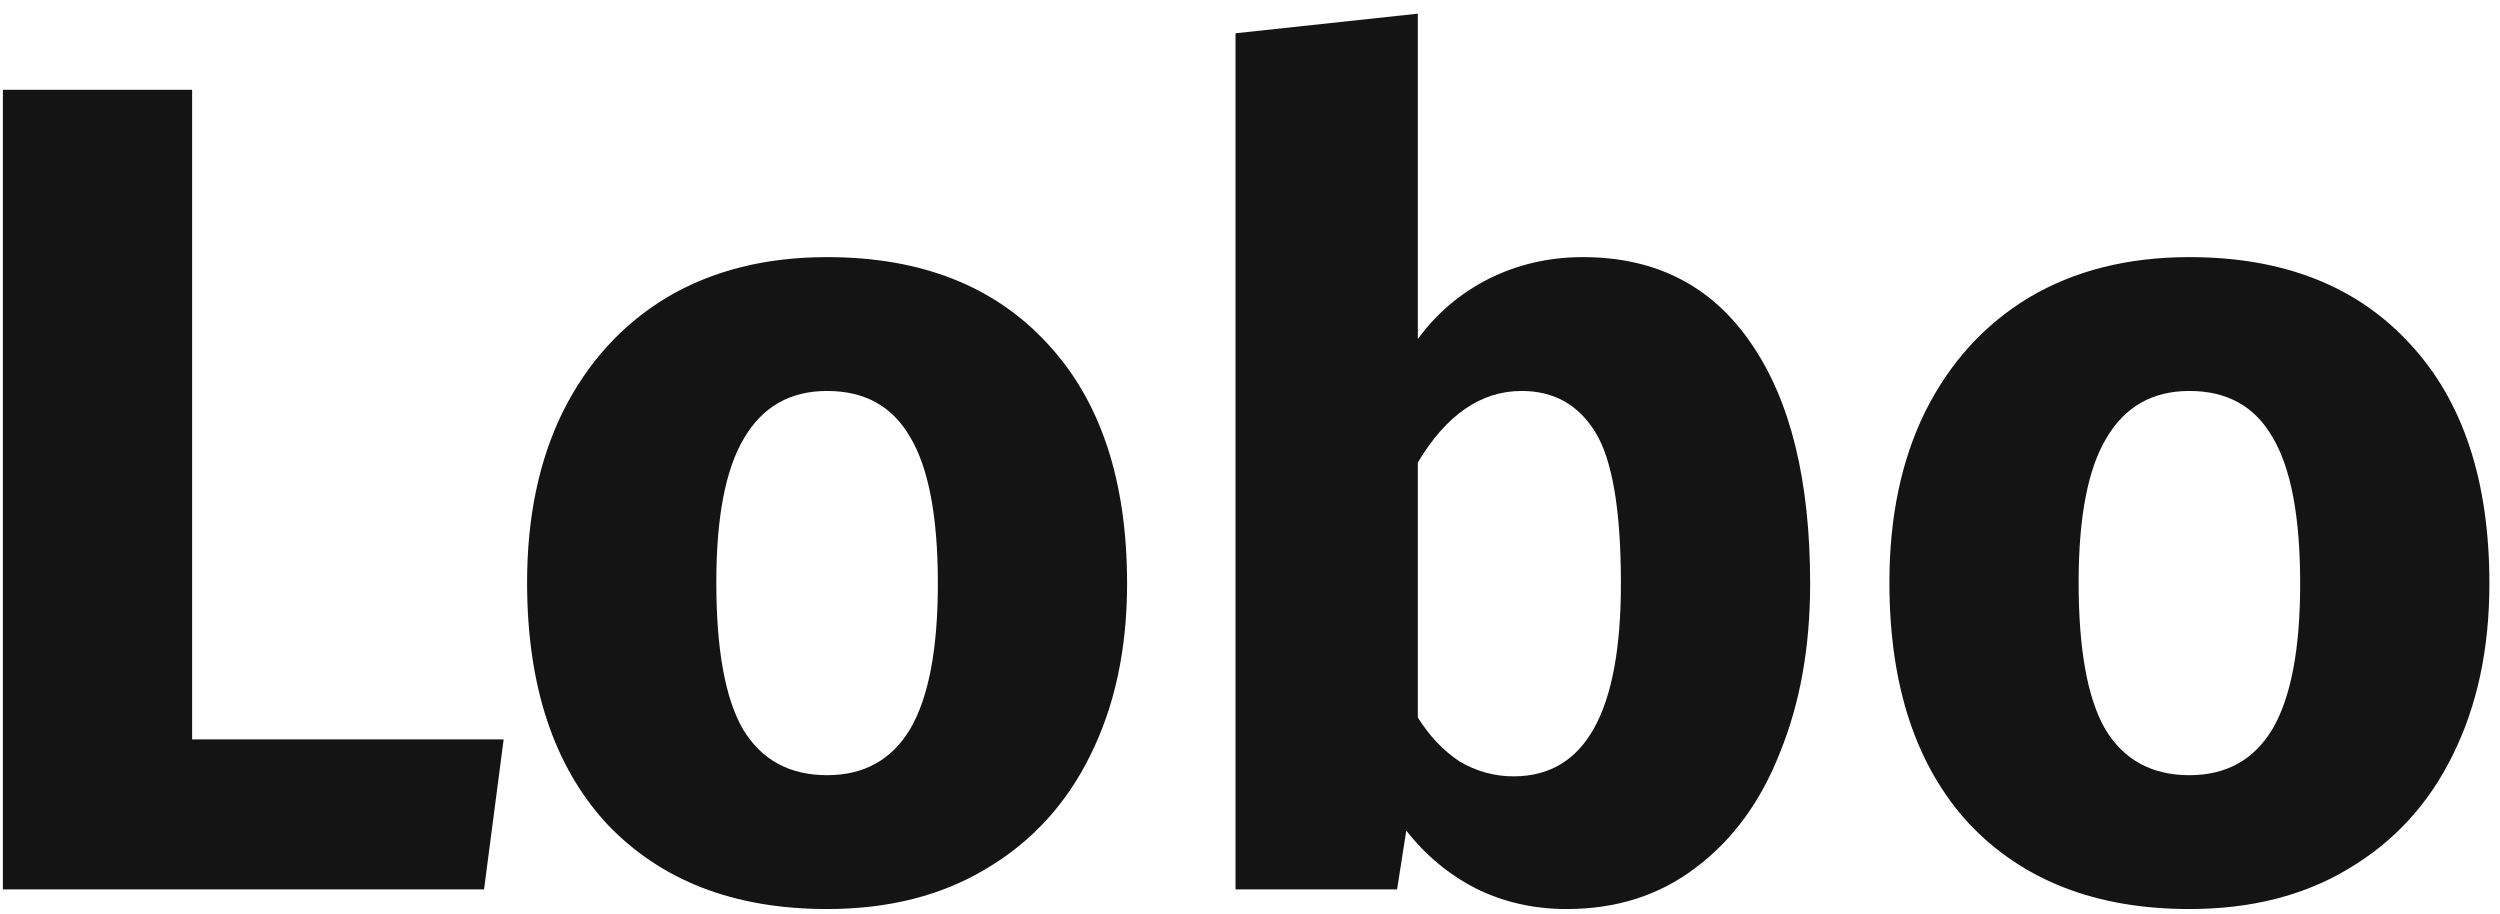
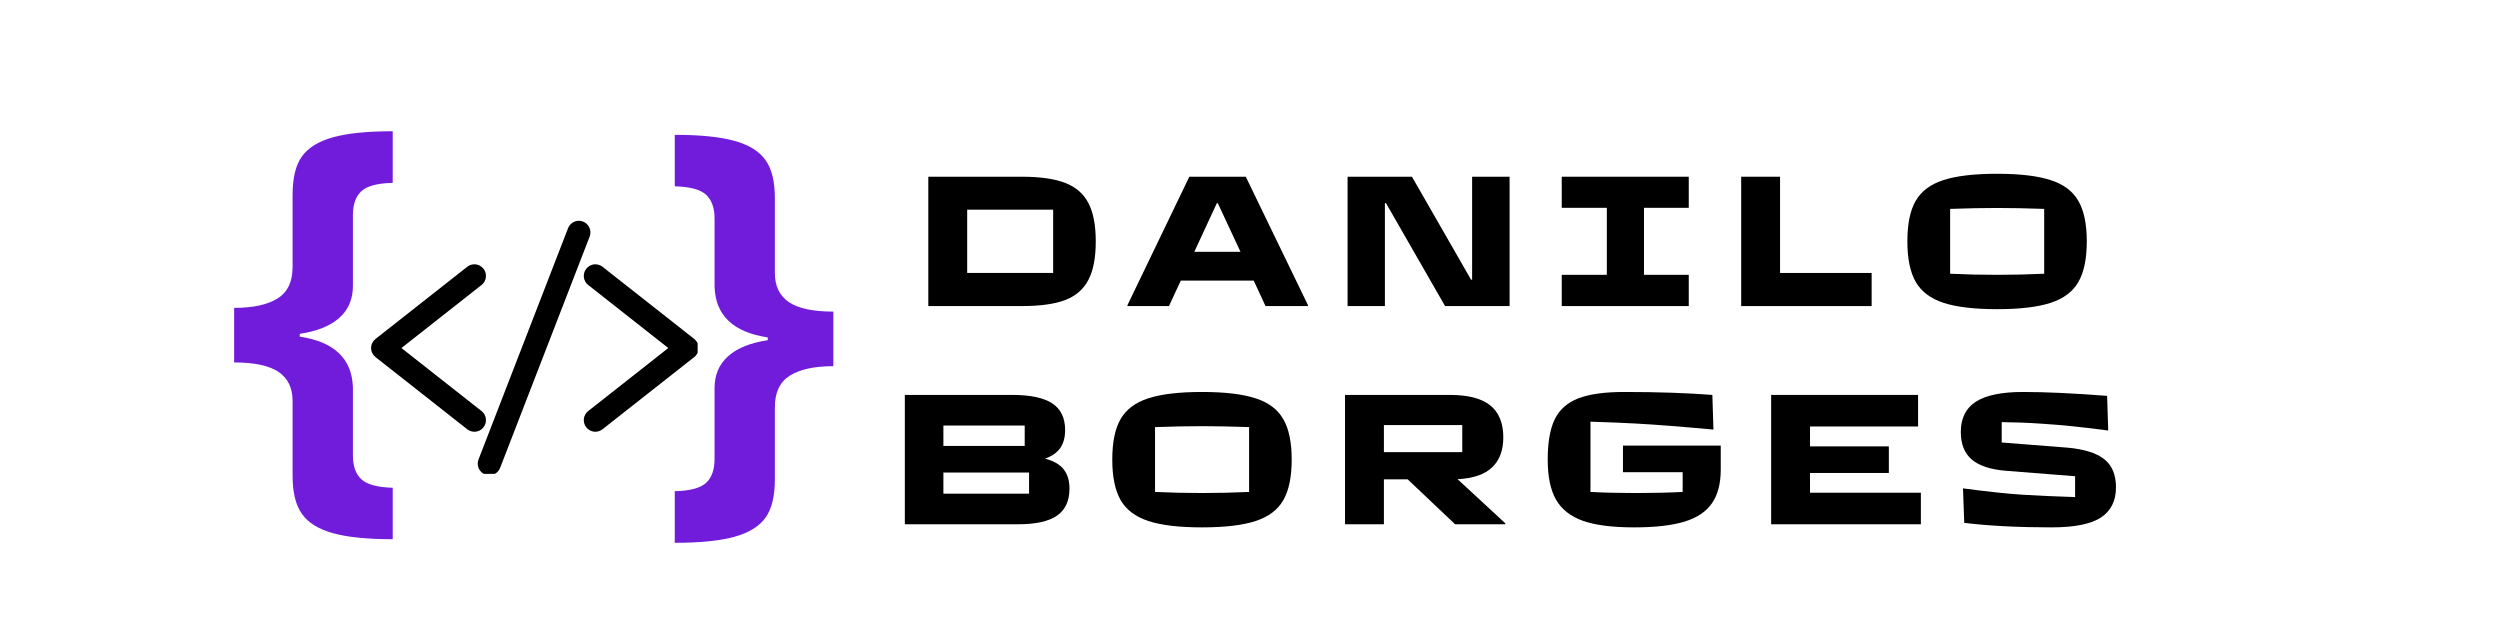
- <svg xmlns="http://www.w3.org/2000/svg" width="104" height="38" viewBox="0 0 104 38" fill="none">
-   <path d="M7.992 3.736V30.76H20.952L20.136 37H0.12V3.736H7.992Z" fill="#141414" />
-   <path d="M34.407 10.696C38.311 10.696 41.367 11.896 43.575 14.296C45.783 16.664 46.887 19.992 46.887 24.28C46.887 27 46.375 29.384 45.351 31.432C44.359 33.448 42.919 35.016 41.031 36.136C39.175 37.256 36.967 37.816 34.407 37.816C30.535 37.816 27.479 36.632 25.239 34.264C23.031 31.864 21.927 28.52 21.927 24.232C21.927 21.512 22.423 19.144 23.415 17.128C24.439 15.08 25.879 13.496 27.735 12.376C29.623 11.256 31.847 10.696 34.407 10.696ZM34.407 16.264C32.871 16.264 31.719 16.92 30.951 18.232C30.183 19.512 29.799 21.512 29.799 24.232C29.799 27.016 30.167 29.048 30.903 30.328C31.671 31.608 32.839 32.248 34.407 32.248C35.943 32.248 37.095 31.608 37.863 30.328C38.631 29.016 39.015 27 39.015 24.28C39.015 21.496 38.631 19.464 37.863 18.184C37.127 16.904 35.975 16.264 34.407 16.264Z" fill="#141414" />
-   <path d="M65.846 10.696C68.886 10.696 71.222 11.896 72.854 14.296C74.486 16.664 75.302 19.992 75.302 24.28C75.302 26.904 74.886 29.24 74.054 31.288C73.254 33.336 72.086 34.936 70.55 36.088C69.046 37.24 67.254 37.816 65.174 37.816C63.798 37.816 62.534 37.528 61.382 36.952C60.262 36.376 59.302 35.576 58.502 34.552L58.118 37H51.398V1.384L58.982 0.568V14.104C59.75 13.048 60.726 12.216 61.91 11.608C63.126 11 64.438 10.696 65.846 10.696ZM62.966 32.296C65.942 32.296 67.43 29.624 67.43 24.28C67.43 21.24 67.078 19.144 66.374 17.992C65.67 16.84 64.646 16.264 63.302 16.264C61.606 16.264 60.166 17.256 58.982 19.24V29.848C59.462 30.616 60.038 31.224 60.71 31.672C61.414 32.088 62.166 32.296 62.966 32.296Z" fill="#141414" />
-   <path d="M91.079 10.696C94.983 10.696 98.039 11.896 100.247 14.296C102.455 16.664 103.559 19.992 103.559 24.28C103.559 27 103.047 29.384 102.023 31.432C101.031 33.448 99.591 35.016 97.703 36.136C95.847 37.256 93.639 37.816 91.079 37.816C87.207 37.816 84.151 36.632 81.911 34.264C79.703 31.864 78.599 28.52 78.599 24.232C78.599 21.512 79.095 19.144 80.087 17.128C81.111 15.08 82.551 13.496 84.407 12.376C86.295 11.256 88.519 10.696 91.079 10.696ZM91.079 16.264C89.543 16.264 88.391 16.92 87.623 18.232C86.855 19.512 86.471 21.512 86.471 24.232C86.471 27.016 86.839 29.048 87.575 30.328C88.343 31.608 89.511 32.248 91.079 32.248C92.615 32.248 93.767 31.608 94.535 30.328C95.303 29.016 95.687 27 95.687 24.28C95.687 21.496 95.303 19.464 94.535 18.184C93.799 16.904 92.647 16.264 91.079 16.264Z" fill="#141414" />
+ <svg xmlns="http://www.w3.org/2000/svg" width="335" zoomAndPan="magnify" viewBox="0 0 251.25 63.75" height="85" preserveAspectRatio="xMidYMid meet" version="1.0">
+   <defs>
+     <g />
+     <clipPath id="02bf6d751a">
+       <path d="M 37.281 26 L 49 26 L 49 44 L 37.281 44 Z M 37.281 26 " clip-rule="nonzero" />
+     </clipPath>
+     <clipPath id="59e6ea01a3">
+       <path d="M 58 26 L 70.113 26 L 70.113 44 L 58 44 Z M 58 26 " clip-rule="nonzero" />
+     </clipPath>
+     <clipPath id="23dbe9cd13">
+       <path d="M 48 22.188 L 59 22.188 L 59 47.621 L 48 47.621 Z M 48 22.188 " clip-rule="nonzero" />
+     </clipPath>
+     <clipPath id="a347577258">
+       <path d="M 48 22.188 L 60 22.188 L 60 47.621 L 48 47.621 Z M 48 22.188 " clip-rule="nonzero" />
+     </clipPath>
+   </defs>
+   <g fill="#000000" fill-opacity="1">
+     <g transform="translate(91.18605, 30.76032)">
+       <g>
+         <path d="M 2.109 0 L 2.109 -13 L 11.5 -13 C 13.352 -13 14.812 -12.789 15.875 -12.375 C 16.945 -11.957 17.723 -11.281 18.203 -10.344 C 18.691 -9.406 18.938 -8.125 18.938 -6.5 C 18.938 -4.863 18.691 -3.578 18.203 -2.641 C 17.723 -1.703 16.945 -1.023 15.875 -0.609 C 14.812 -0.203 13.352 0 11.5 0 Z M 6.016 -9.688 L 6.016 -3.328 L 14.656 -3.328 L 14.656 -9.688 Z M 6.016 -9.688 " />
+       </g>
+     </g>
+   </g>
+   <g fill="#000000" fill-opacity="1">
+     <g transform="translate(113.3724, 30.76032)">
+       <g>
+         <path d="M 6.156 -13 L 11.828 -13 L 18.078 -0.094 L 18.078 0 L 13.812 0 L 12.625 -2.562 L 5.297 -2.562 L 4.109 0 L -0.062 0 L -0.062 -0.094 Z M 8.922 -10.344 L 6.656 -5.453 L 11.297 -5.453 L 9.016 -10.344 Z M 8.922 -10.344 " />
+       </g>
+     </g>
+   </g>
+   <g fill="#000000" fill-opacity="1">
+     <g transform="translate(133.3231, 30.76032)">
+       <g>
+         <path d="M 5.859 0 L 2.109 0 L 2.109 -13 L 8.578 -13 L 14.516 -2.656 L 14.625 -2.656 L 14.625 -13 L 18.391 -13 L 18.391 0 L 11.906 0 L 5.969 -10.344 L 5.859 -10.344 Z M 5.859 0 " />
+       </g>
+     </g>
+   </g>
+   <g fill="#000000" fill-opacity="1">
+     <g transform="translate(155.7197, 30.76032)">
+       <g>
+         <path d="M 14 0 L 1.234 0 L 1.234 -3.141 L 5.766 -3.141 L 5.766 -9.875 L 1.234 -9.875 L 1.234 -13 L 14 -13 L 14 -9.875 L 9.5 -9.875 L 9.5 -3.141 L 14 -3.141 Z M 14 0 " />
+       </g>
+     </g>
+   </g>
+   <g fill="#000000" fill-opacity="1">
+     <g transform="translate(172.8804, 30.76032)">
+       <g>
+         <path d="M 15.219 0 L 2.109 0 L 2.109 -13 L 6.016 -13 L 6.016 -3.328 L 15.219 -3.328 Z M 15.219 0 " />
+       </g>
+     </g>
+   </g>
+   <g fill="#000000" fill-opacity="1">
+     <g transform="translate(190.3469, 30.76032)">
+       <g>
+         <path d="M 10.359 0.312 C 8.066 0.312 6.27 0.098 4.969 -0.328 C 3.676 -0.754 2.75 -1.453 2.188 -2.422 C 1.625 -3.398 1.344 -4.758 1.344 -6.5 C 1.344 -8.238 1.617 -9.594 2.172 -10.562 C 2.734 -11.539 3.66 -12.238 4.953 -12.656 C 6.254 -13.082 8.055 -13.297 10.359 -13.297 C 12.66 -13.297 14.457 -13.082 15.75 -12.656 C 17.051 -12.238 17.977 -11.539 18.531 -10.562 C 19.094 -9.594 19.375 -8.238 19.375 -6.5 C 19.375 -4.758 19.094 -3.398 18.531 -2.422 C 17.977 -1.453 17.051 -0.754 15.75 -0.328 C 14.457 0.098 12.66 0.312 10.359 0.312 Z M 10.359 -3.141 C 11.941 -3.141 13.52 -3.176 15.094 -3.25 L 15.094 -9.766 C 13.332 -9.828 11.754 -9.859 10.359 -9.859 C 8.953 -9.859 7.379 -9.828 5.641 -9.766 L 5.641 -3.25 C 7.203 -3.176 8.773 -3.141 10.359 -3.141 Z M 10.359 -3.141 " />
+       </g>
+     </g>
+   </g>
+   <g fill="#000000" fill-opacity="1">
+     <g transform="translate(88.82707, 52.68955)">
+       <g>
+         <path d="M 16.203 -6.594 C 17.055 -6.375 17.676 -6.02 18.062 -5.531 C 18.457 -5.039 18.656 -4.395 18.656 -3.594 C 18.656 -2.352 18.234 -1.441 17.391 -0.859 C 16.555 -0.285 15.254 0 13.484 0 L 2.109 0 L 2.109 -13 L 12.922 -13 C 14.742 -13 16.082 -12.711 16.938 -12.141 C 17.789 -11.578 18.219 -10.68 18.219 -9.453 C 18.219 -8.742 18.055 -8.148 17.734 -7.672 C 17.41 -7.203 16.898 -6.844 16.203 -6.594 Z M 14.156 -7.875 L 14.156 -9.922 L 5.984 -9.922 L 5.984 -7.875 Z M 5.984 -3.078 L 14.594 -3.078 L 14.594 -5.203 L 5.984 -5.203 Z M 5.984 -3.078 " />
+       </g>
+     </g>
+   </g>
+   <g fill="#000000" fill-opacity="1">
+     <g transform="translate(110.4402, 52.68955)">
+       <g>
+         <path d="M 10.359 0.312 C 8.066 0.312 6.27 0.098 4.969 -0.328 C 3.676 -0.754 2.75 -1.453 2.188 -2.422 C 1.625 -3.398 1.344 -4.758 1.344 -6.5 C 1.344 -8.238 1.617 -9.594 2.172 -10.562 C 2.734 -11.539 3.66 -12.238 4.953 -12.656 C 6.254 -13.082 8.055 -13.297 10.359 -13.297 C 12.66 -13.297 14.457 -13.082 15.75 -12.656 C 17.051 -12.238 17.977 -11.539 18.531 -10.562 C 19.094 -9.594 19.375 -8.238 19.375 -6.5 C 19.375 -4.758 19.094 -3.398 18.531 -2.422 C 17.977 -1.453 17.051 -0.754 15.75 -0.328 C 14.457 0.098 12.66 0.312 10.359 0.312 Z M 10.359 -3.141 C 11.941 -3.141 13.52 -3.176 15.094 -3.25 L 15.094 -9.766 C 13.332 -9.828 11.754 -9.859 10.359 -9.859 C 8.953 -9.859 7.379 -9.828 5.641 -9.766 L 5.641 -3.25 C 7.203 -3.176 8.773 -3.141 10.359 -3.141 Z M 10.359 -3.141 " />
+       </g>
+     </g>
+   </g>
+   <g fill="#000000" fill-opacity="1">
+     <g transform="translate(133.0661, 52.68955)">
+       <g>
+         <path d="M 18.219 -0.094 L 18.219 0 L 13.172 0 L 8.406 -4.516 L 6.016 -4.516 L 6.016 0 L 2.109 0 L 2.109 -13 L 12.656 -13 C 14.5 -13 15.852 -12.645 16.719 -11.938 C 17.582 -11.227 18.016 -10.164 18.016 -8.75 C 18.016 -7.438 17.641 -6.426 16.891 -5.719 C 16.148 -5.008 14.992 -4.613 13.422 -4.531 Z M 13.891 -9.969 L 6.016 -9.969 L 6.016 -7.25 L 13.891 -7.25 Z M 13.891 -9.969 " />
+       </g>
+     </g>
+   </g>
+   <g fill="#000000" fill-opacity="1">
+     <g transform="translate(154.2015, 52.68955)">
+       <g>
+         <path d="M 8.906 -7.906 L 18.734 -7.906 L 18.734 -5.484 C 18.734 -4.098 18.441 -2.977 17.859 -2.125 C 17.285 -1.281 16.363 -0.66 15.094 -0.266 C 13.832 0.117 12.145 0.312 10.031 0.312 C 7.852 0.312 6.141 0.094 4.891 -0.344 C 3.641 -0.789 2.734 -1.504 2.172 -2.484 C 1.617 -3.461 1.344 -4.801 1.344 -6.5 C 1.344 -8.227 1.578 -9.578 2.047 -10.547 C 2.523 -11.523 3.316 -12.227 4.422 -12.656 C 5.523 -13.082 7.062 -13.297 9.031 -13.297 C 12.438 -13.297 15.391 -13.195 17.891 -13 L 18 -9.516 C 14.75 -9.816 12.141 -10.02 10.172 -10.125 C 9.055 -10.188 7.547 -10.25 5.641 -10.312 L 5.641 -3.25 C 7.016 -3.176 8.535 -3.141 10.203 -3.141 C 11.922 -3.141 13.488 -3.176 14.906 -3.25 L 14.906 -5.234 L 8.906 -5.234 Z M 8.906 -7.906 " />
+       </g>
+     </g>
+   </g>
+   <g fill="#000000" fill-opacity="1">
+     <g transform="translate(175.8911, 52.68955)">
+       <g>
+         <path d="M 17.156 0 L 2.109 0 L 2.109 -13 L 16.875 -13 L 16.875 -9.828 L 6.016 -9.828 L 6.016 -7.828 L 13.938 -7.828 L 13.938 -5.156 L 6.016 -5.156 L 6.016 -3.172 L 17.156 -3.172 Z M 17.156 0 " />
+       </g>
+     </g>
+   </g>
+   <g fill="#000000" fill-opacity="1">
+     <g transform="translate(196.1092, 52.68955)">
+       <g>
+         <path d="M 10.047 0.312 C 6.711 0.312 3.797 0.16 1.297 -0.141 L 1.172 -3.609 C 3.68 -3.273 5.68 -3.062 7.172 -2.969 C 8.66 -2.875 10.414 -2.797 12.438 -2.734 L 12.438 -4.828 L 5.5 -5.375 C 3.945 -5.5 2.801 -5.875 2.062 -6.5 C 1.32 -7.133 0.953 -8.055 0.953 -9.266 C 0.953 -10.648 1.453 -11.664 2.453 -12.312 C 3.461 -12.969 5.051 -13.297 7.219 -13.297 C 9.488 -13.297 12.301 -13.164 15.656 -12.906 L 15.766 -9.422 C 13.305 -9.754 11.07 -9.984 9.062 -10.109 C 7.707 -10.203 6.375 -10.254 5.062 -10.266 L 5.062 -8.219 L 11.641 -7.703 C 13.328 -7.555 14.566 -7.172 15.359 -6.547 C 16.148 -5.93 16.547 -4.988 16.547 -3.719 C 16.547 -2.363 16.047 -1.352 15.047 -0.688 C 14.047 -0.02 12.379 0.312 10.047 0.312 Z M 10.047 0.312 " />
+       </g>
+     </g>
+   </g>
+   <g fill="#701cda" fill-opacity="1">
+     <g transform="translate(41.3426, 20.62869)">
+       <g>
+         <path d="M -11.938 -1.031 C -11.938 -2.75 -11.625 -4.039 -11 -4.906 C -10.375 -5.781 -9.336 -6.422 -7.891 -6.828 C -6.441 -7.234 -4.438 -7.438 -1.875 -7.438 L -1.875 -2.25 C -3.395 -2.219 -4.441 -1.941 -5.016 -1.422 C -5.586 -0.898 -5.875 -0.098 -5.875 0.984 L -5.875 8.109 C -5.875 9.422 -6.32 10.484 -7.219 11.297 C -8.125 12.117 -9.457 12.66 -11.219 12.922 L -11.219 13.203 C -7.75 13.723 -5.969 15.422 -5.875 18.297 L -5.875 25.156 C -5.875 26.227 -5.586 27.023 -5.016 27.547 C -4.453 28.066 -3.406 28.348 -1.875 28.391 L -1.875 33.562 C -4.438 33.562 -6.441 33.359 -7.891 32.953 C -9.348 32.547 -10.383 31.898 -11 31.016 C -11.625 30.141 -11.938 28.863 -11.938 27.188 L -11.938 19.656 C -11.938 18.363 -12.406 17.395 -13.344 16.75 C -14.289 16.113 -15.781 15.797 -17.812 15.797 L -17.812 10.312 C -15.895 10.312 -14.438 9.992 -13.438 9.359 C -12.438 8.734 -11.938 7.68 -11.938 6.203 Z M -11.938 -1.031 " />
+       </g>
+     </g>
+   </g>
+   <g fill="#701cda" fill-opacity="1">
+     <g transform="translate(65.93781, 47.11373)">
+       <g>
+         <path d="M 11.938 1.031 C 11.938 2.75 11.625 4.039 11 4.906 C 10.375 5.781 9.336 6.422 7.891 6.828 C 6.441 7.234 4.438 7.438 1.875 7.438 L 1.875 2.25 C 3.395 2.219 4.441 1.941 5.016 1.422 C 5.586 0.898 5.875 0.098 5.875 -0.984 L 5.875 -8.109 C 5.875 -9.422 6.32 -10.484 7.219 -11.297 C 8.125 -12.117 9.457 -12.66 11.219 -12.922 L 11.219 -13.203 C 7.75 -13.723 5.969 -15.422 5.875 -18.297 L 5.875 -25.156 C 5.875 -26.227 5.586 -27.023 5.016 -27.547 C 4.453 -28.066 3.406 -28.348 1.875 -28.391 L 1.875 -33.562 C 4.438 -33.562 6.441 -33.359 7.891 -32.953 C 9.348 -32.547 10.383 -31.898 11 -31.016 C 11.625 -30.141 11.938 -28.863 11.938 -27.188 L 11.938 -19.656 C 11.938 -18.363 12.406 -17.395 13.344 -16.75 C 14.289 -16.113 15.781 -15.797 17.812 -15.797 L 17.812 -10.312 C 15.895 -10.312 14.438 -9.992 13.438 -9.359 C 12.438 -8.734 11.938 -7.68 11.938 -6.203 Z M 11.938 1.031 " />
+       </g>
+     </g>
+   </g>
+   <g clip-path="url(#02bf6d751a)">
+     <path fill="#000000" d="M 47.676 43.043 C 47.496 43.043 47.316 42.98 47.172 42.867 L 37.957 35.617 C 37.758 35.461 37.645 35.227 37.645 34.977 C 37.645 34.727 37.758 34.492 37.957 34.336 L 47.172 27.086 C 47.316 26.973 47.496 26.91 47.676 26.91 C 47.93 26.91 48.164 27.023 48.316 27.223 C 48.453 27.395 48.512 27.609 48.488 27.824 C 48.461 28.039 48.352 28.234 48.18 28.367 L 39.785 34.977 L 48.18 41.582 C 48.352 41.719 48.461 41.914 48.488 42.129 C 48.512 42.344 48.453 42.559 48.316 42.73 C 48.164 42.93 47.93 43.043 47.676 43.043 " fill-opacity="1" fill-rule="nonzero" />
+     <path fill="#000000" d="M 47.676 26.562 C 47.418 26.562 47.16 26.652 46.957 26.812 L 37.742 34.062 C 37.461 34.285 37.297 34.617 37.297 34.977 C 37.297 35.336 37.461 35.668 37.742 35.891 L 46.957 43.141 C 47.16 43.301 47.418 43.391 47.676 43.391 C 48.035 43.391 48.371 43.227 48.59 42.945 C 48.785 42.703 48.867 42.398 48.832 42.09 C 48.797 41.781 48.641 41.504 48.395 41.312 L 40.344 34.977 L 48.395 28.641 C 48.641 28.449 48.797 28.172 48.832 27.863 C 48.867 27.555 48.785 27.254 48.59 27.008 C 48.371 26.727 48.035 26.562 47.676 26.562 Z M 47.676 27.258 C 47.816 27.258 47.953 27.32 48.043 27.438 C 48.207 27.641 48.168 27.938 47.969 28.098 L 39.219 34.977 L 47.969 41.859 C 48.168 42.016 48.207 42.312 48.043 42.516 C 47.953 42.633 47.816 42.695 47.676 42.695 C 47.574 42.695 47.473 42.664 47.387 42.594 L 38.172 35.344 C 38.059 35.258 37.992 35.121 37.992 34.977 C 37.992 34.832 38.059 34.695 38.172 34.609 L 47.387 27.359 C 47.473 27.289 47.574 27.258 47.676 27.258 " fill-opacity="1" fill-rule="nonzero" />
+   </g>
+   <path fill="#000000" d="M 59.832 43.043 C 59.582 43.043 59.348 42.93 59.191 42.73 C 58.914 42.379 58.977 41.863 59.328 41.582 L 67.727 34.977 L 59.328 28.367 C 58.977 28.09 58.914 27.574 59.191 27.223 C 59.348 27.023 59.582 26.91 59.832 26.91 C 60.016 26.91 60.195 26.973 60.34 27.086 L 69.555 34.336 C 69.75 34.492 69.863 34.727 69.863 34.977 C 69.863 35.227 69.75 35.461 69.551 35.617 L 60.34 42.867 C 60.195 42.98 60.016 43.043 59.832 43.043 " fill-opacity="1" fill-rule="nonzero" />
+   <g clip-path="url(#59e6ea01a3)">
+     <path fill="#000000" d="M 59.832 26.562 C 59.477 26.562 59.141 26.727 58.918 27.008 C 58.523 27.512 58.609 28.246 59.113 28.641 L 67.164 34.977 L 59.113 41.312 C 58.609 41.707 58.523 42.441 58.918 42.945 C 59.141 43.227 59.477 43.391 59.832 43.391 C 60.094 43.391 60.348 43.301 60.551 43.141 L 69.766 35.891 C 70.051 35.668 70.211 35.336 70.211 34.977 C 70.211 34.617 70.051 34.285 69.77 34.062 L 60.555 26.812 C 60.348 26.652 60.094 26.562 59.832 26.562 Z M 59.832 27.258 C 59.934 27.258 60.039 27.289 60.121 27.359 L 69.336 34.609 C 69.449 34.695 69.516 34.832 69.516 34.977 C 69.516 35.121 69.449 35.258 69.336 35.344 L 60.121 42.594 C 60.039 42.664 59.934 42.695 59.832 42.695 C 59.695 42.695 59.559 42.633 59.465 42.516 C 59.305 42.312 59.34 42.016 59.543 41.859 L 68.289 34.977 L 59.543 28.098 C 59.34 27.938 59.305 27.641 59.465 27.438 C 59.559 27.32 59.695 27.258 59.832 27.258 " fill-opacity="1" fill-rule="nonzero" />
+   </g>
+   <g clip-path="url(#23dbe9cd13)">
+     <path fill="#000000" d="M 49.176 47.418 C 49.074 47.418 48.977 47.398 48.883 47.359 C 48.68 47.281 48.516 47.129 48.43 46.93 C 48.34 46.73 48.336 46.508 48.414 46.305 L 57.414 23.059 C 57.535 22.746 57.84 22.535 58.176 22.535 C 58.277 22.535 58.375 22.555 58.469 22.594 C 58.887 22.754 59.098 23.23 58.938 23.648 L 49.938 46.895 C 49.816 47.207 49.512 47.418 49.176 47.418 " fill-opacity="1" fill-rule="nonzero" />
+   </g>
+   <g clip-path="url(#a347577258)">
+     <path fill="#000000" d="M 58.176 22.188 C 57.699 22.188 57.262 22.488 57.09 22.934 L 48.09 46.18 C 47.98 46.469 47.984 46.785 48.113 47.07 C 48.238 47.355 48.465 47.574 48.758 47.684 C 48.891 47.738 49.031 47.766 49.176 47.766 C 49.652 47.766 50.09 47.465 50.262 47.02 L 59.262 23.773 C 59.492 23.176 59.191 22.5 58.594 22.27 C 58.461 22.215 58.32 22.188 58.176 22.188 Z M 58.176 22.883 C 58.23 22.883 58.289 22.895 58.344 22.918 C 58.586 23.008 58.707 23.281 58.613 23.523 L 49.613 46.77 C 49.543 46.953 49.363 47.07 49.176 47.07 C 49.121 47.07 49.062 47.059 49.008 47.035 C 48.766 46.945 48.645 46.672 48.738 46.43 L 57.738 23.184 C 57.809 23 57.988 22.883 58.176 22.883 " fill-opacity="1" fill-rule="nonzero" />
+   </g>
</svg>
